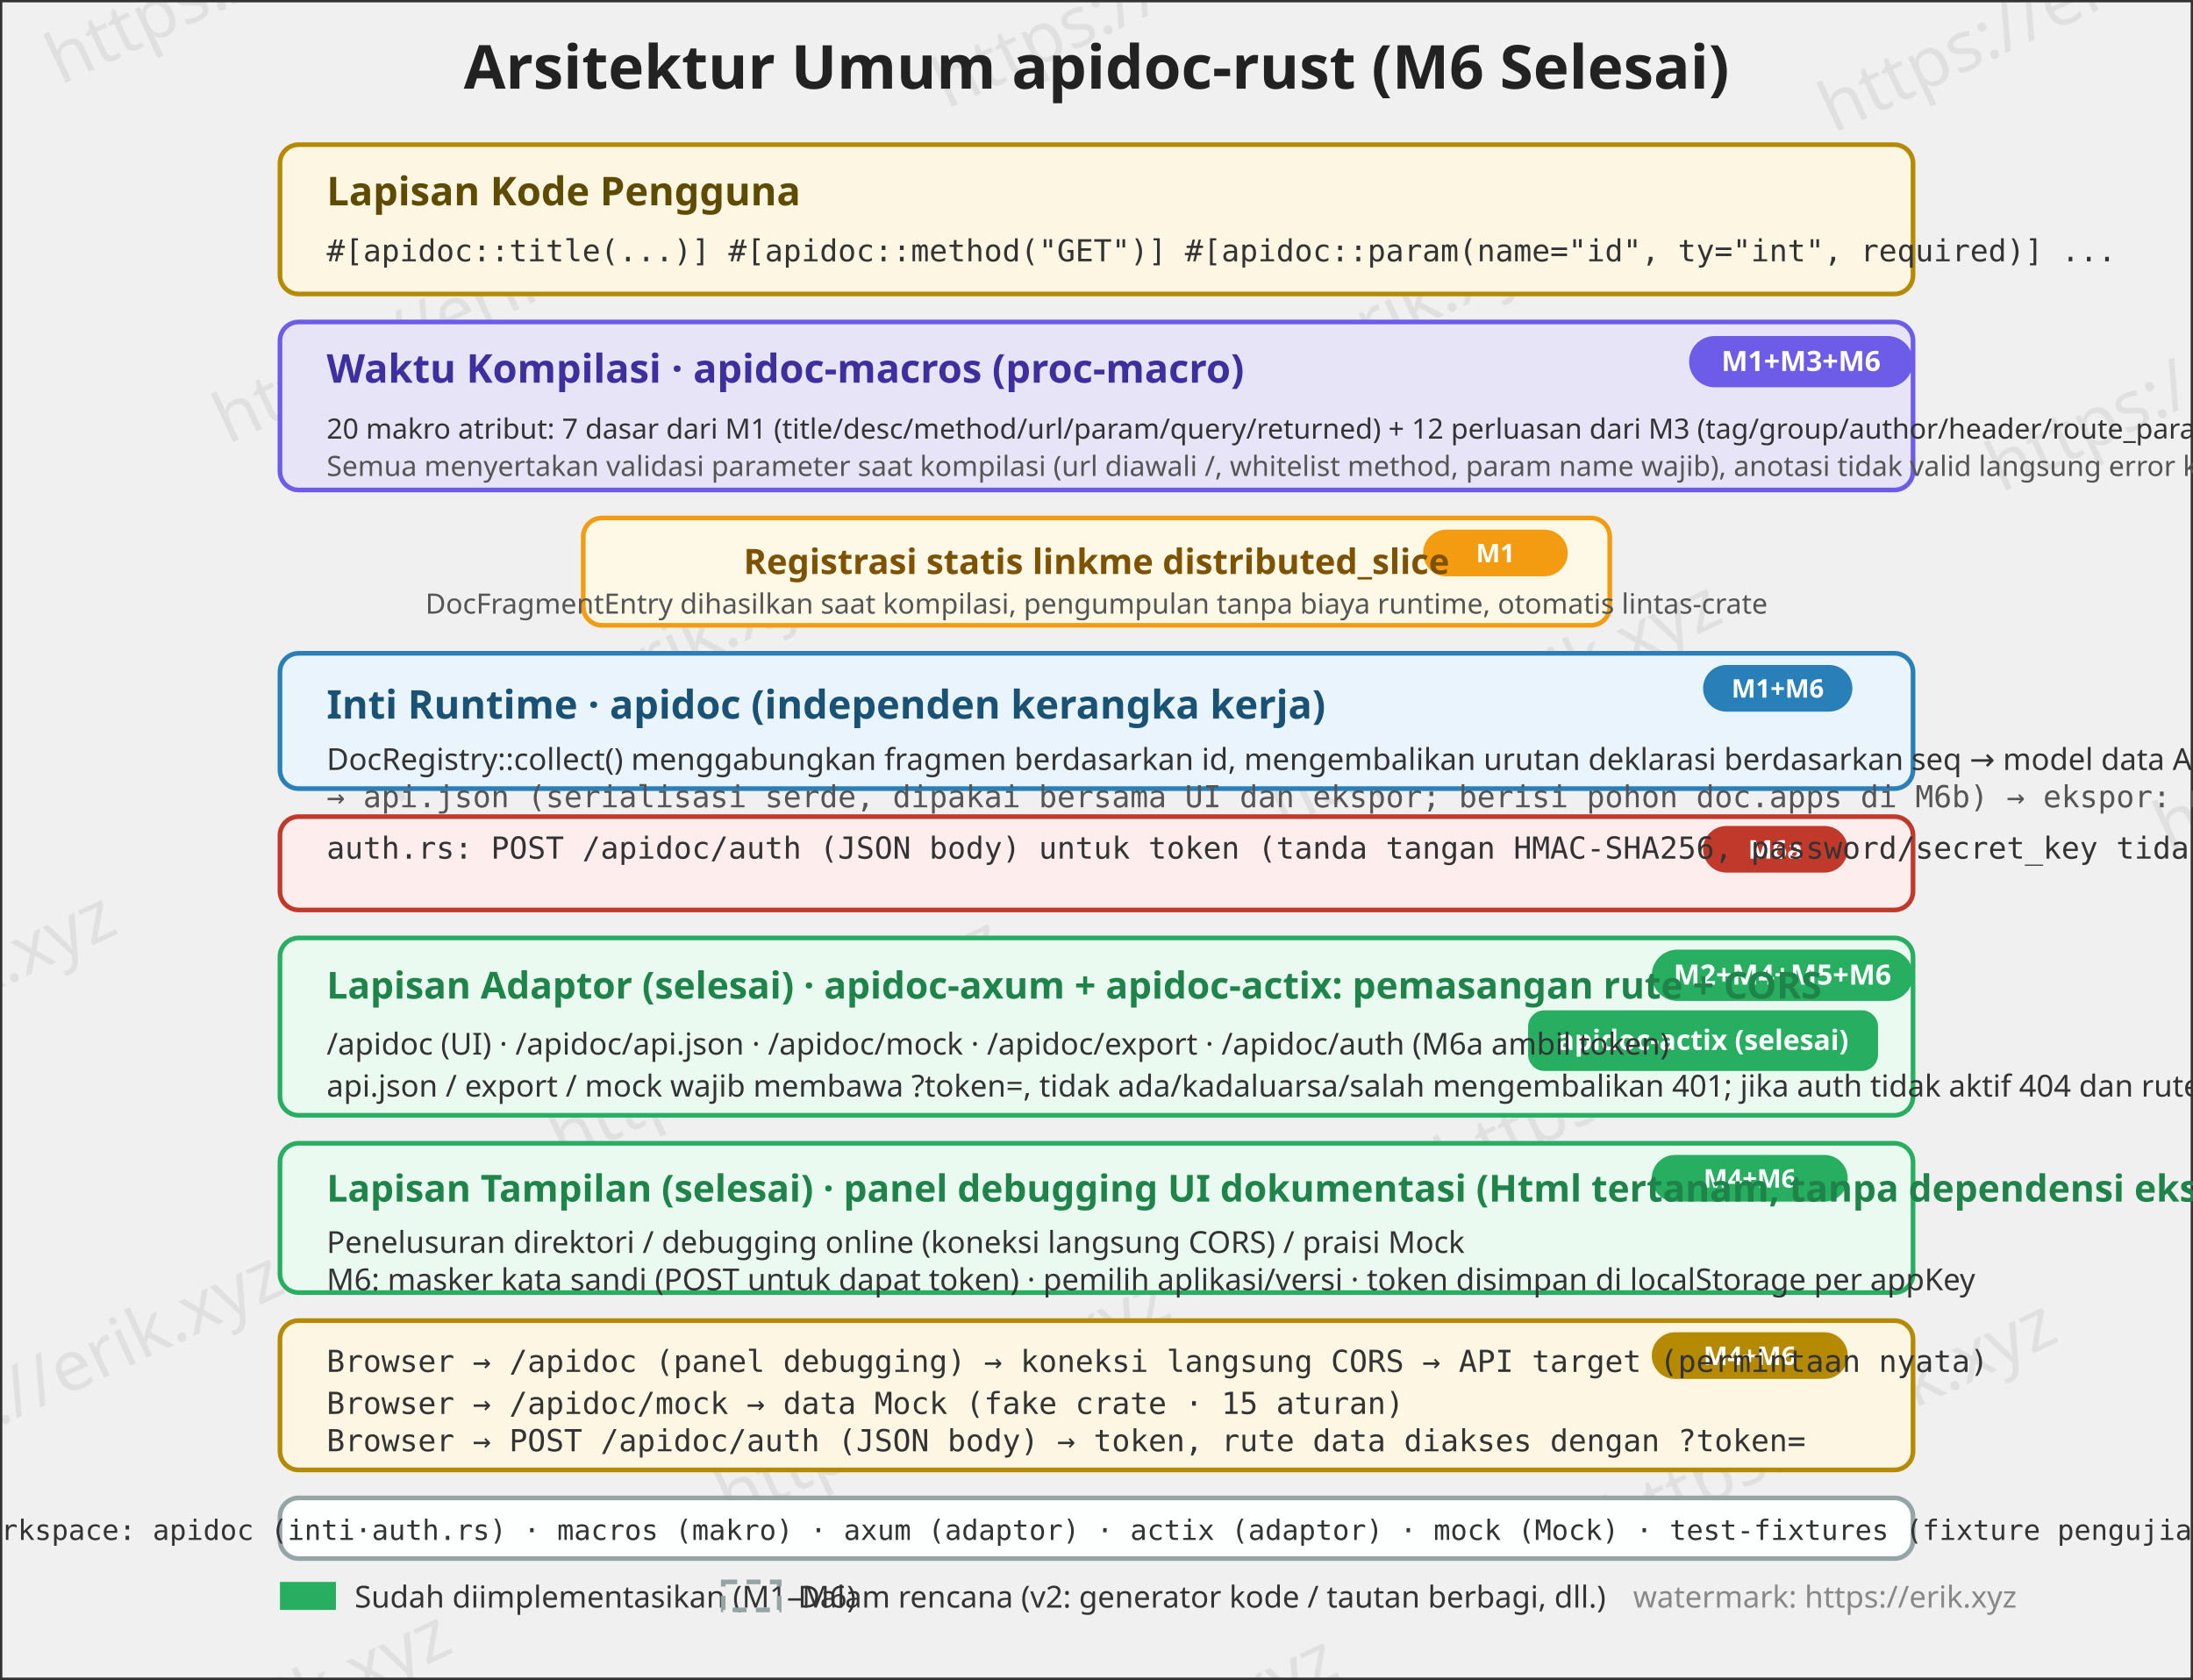
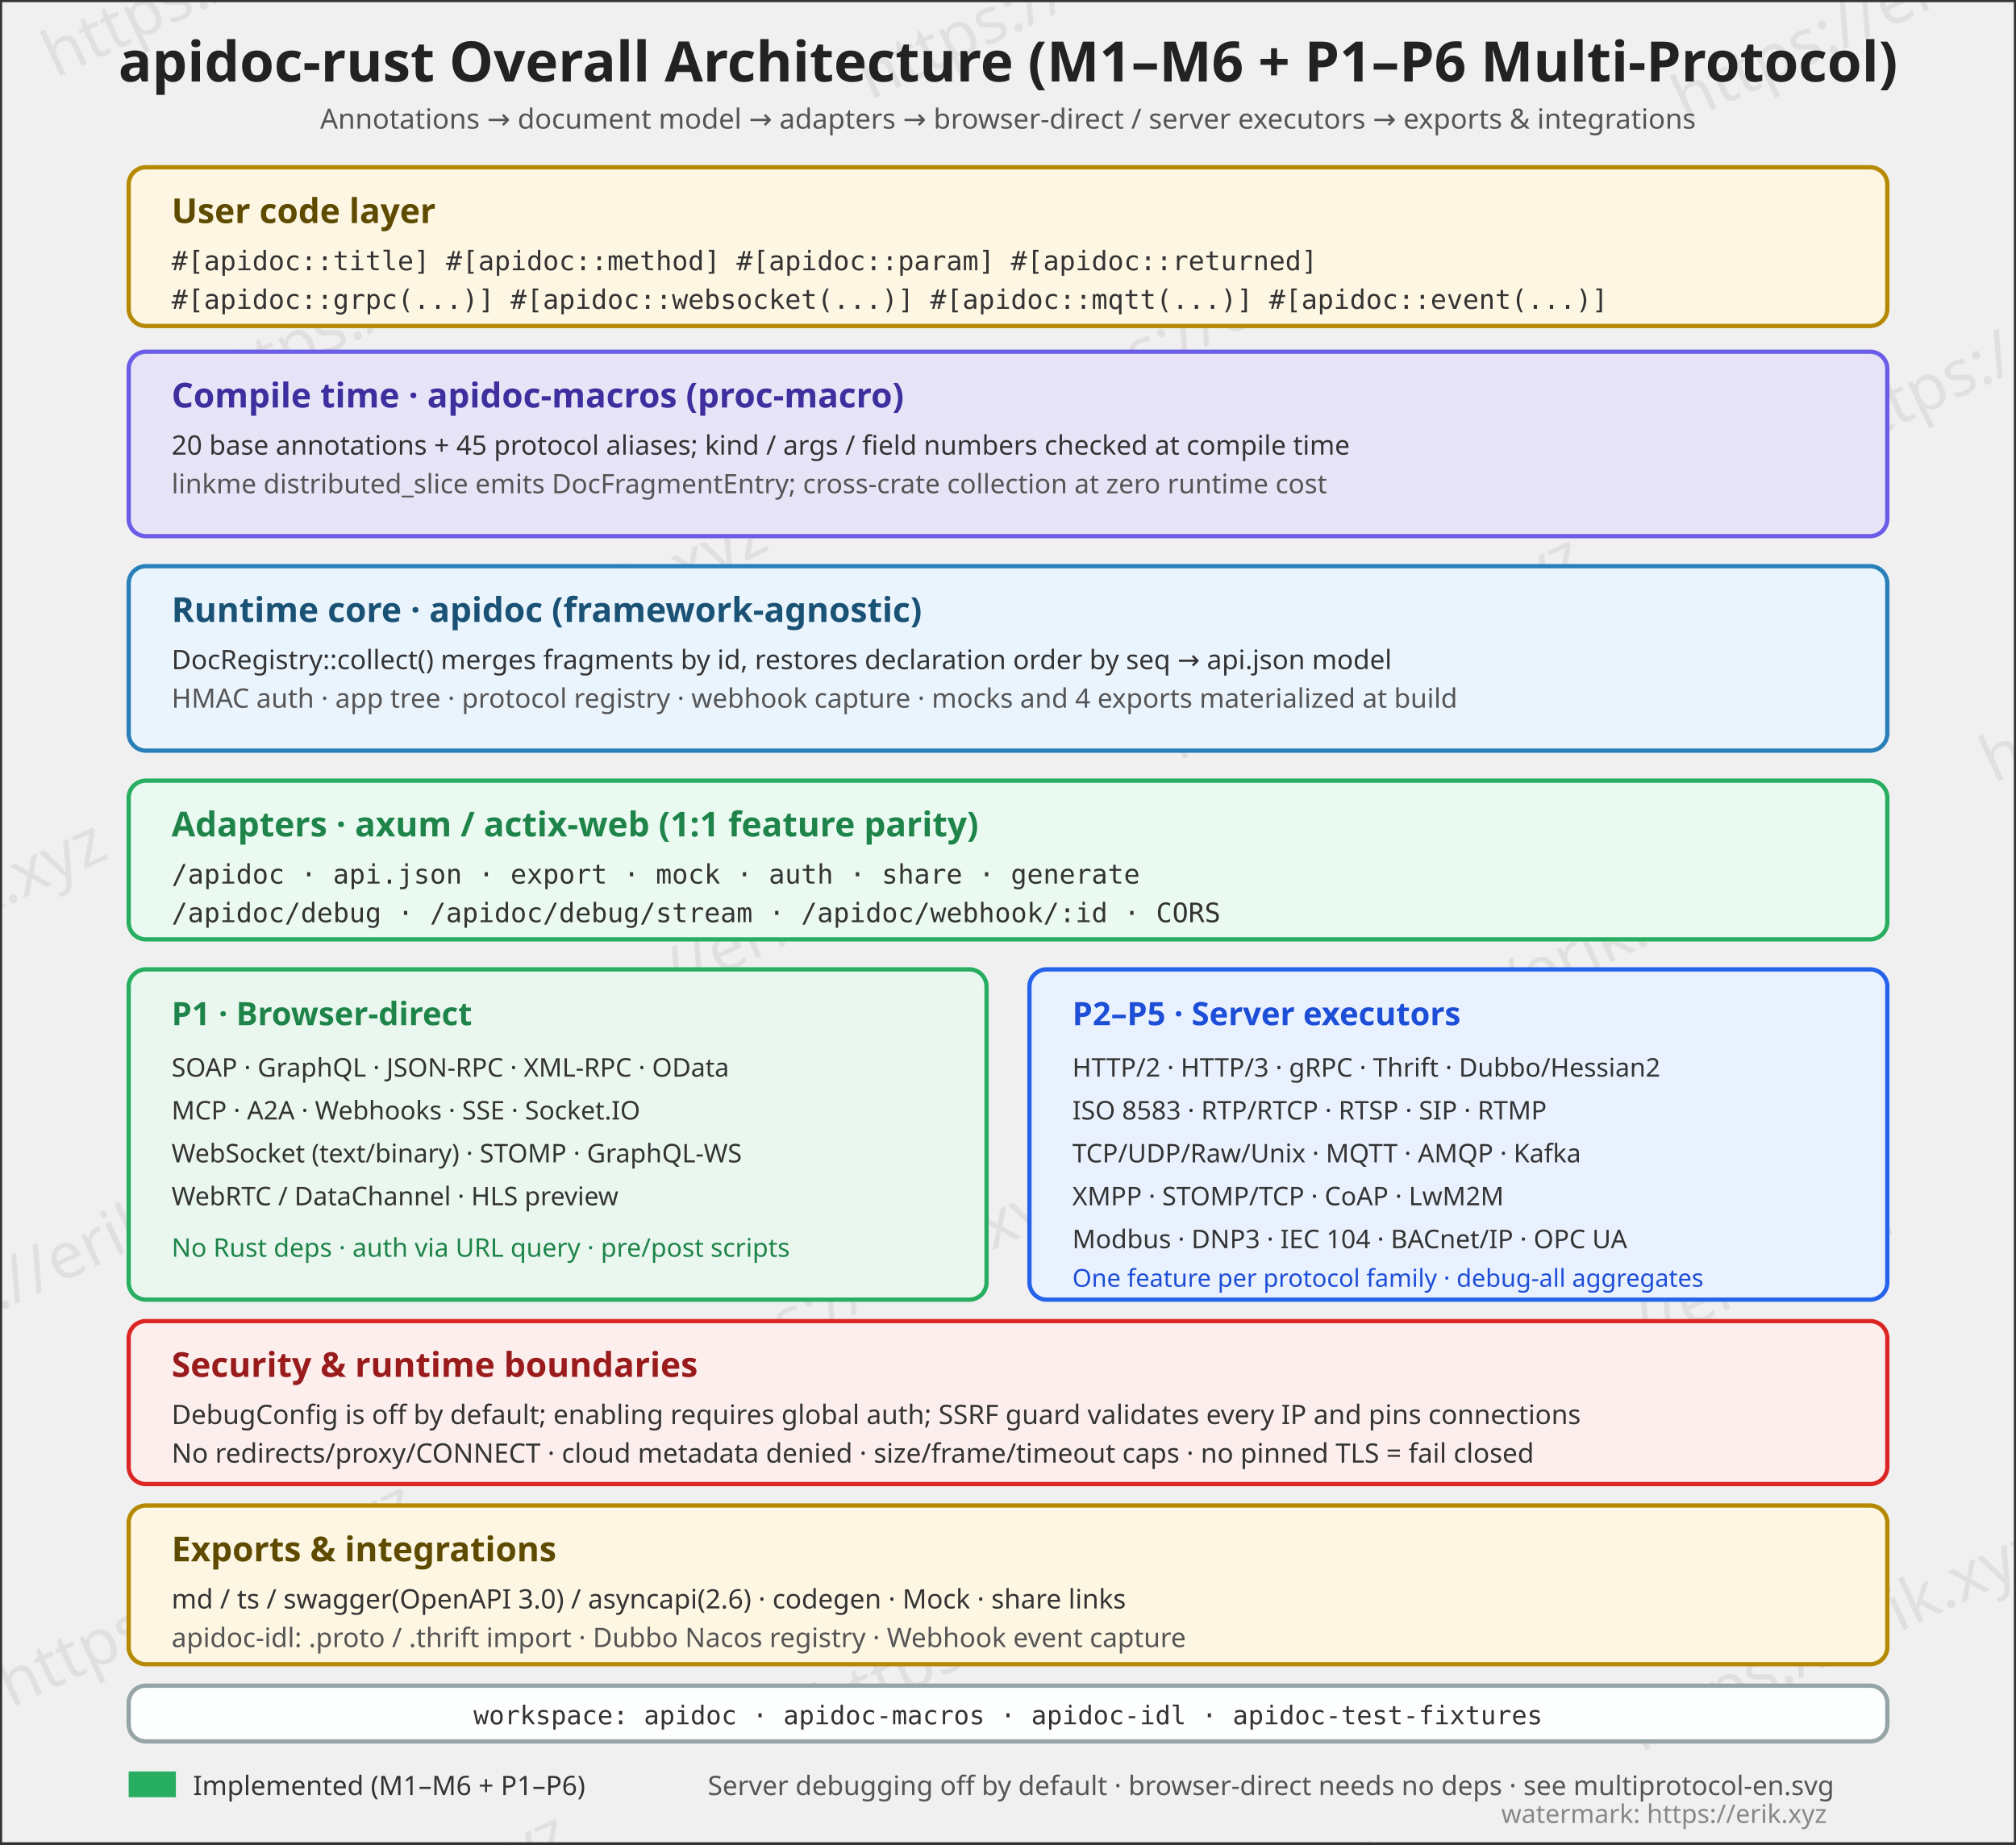
- <svg xmlns="http://www.w3.org/2000/svg" viewBox="0 0 940 720" font-family="sans-serif">
+ <svg xmlns="http://www.w3.org/2000/svg" viewBox="0 0 940 860" font-family="sans-serif">
  <defs>
    <pattern id="wm" width="340" height="170" patternUnits="userSpaceOnUse" patternTransform="rotate(-25)">
      <text x="8" y="44" font-size="30" fill="#888888" opacity="0.15">https://erik.xyz</text>
    </pattern>
  </defs>
-   <rect width="940" height="720" fill="url(#wm)" />
-   <rect x="0" y="0" width="940" height="720" fill="none" stroke="#333" stroke-width="2" />
-   <text x="470" y="38" text-anchor="middle" font-size="26" font-weight="bold" fill="#222">Arsitektur Umum apidoc-rust (M6 Selesai)</text>
-   <rect x="120" y="62" width="700" height="64" rx="8" fill="#fdf6e3" stroke="#b58900" stroke-width="2" />
-   <text x="140" y="88" font-size="17" font-weight="bold" fill="#5f4b00">Lapisan Kode Pengguna</text>
-   <text x="140" y="112" font-size="13" fill="#333" font-family="monospace">#[apidoc::title(...)]  #[apidoc::method("GET")]  #[apidoc::param(name="id", ty="int", required)] ...</text>
-   <rect x="120" y="138" width="700" height="72" rx="8" fill="#e8e4f8" stroke="#6c5ce7" stroke-width="2" />
-   <rect x="724" y="144" width="96" height="22" rx="11" fill="#6c5ce7" />
-   <text x="772" y="159" text-anchor="middle" font-size="12" fill="#fff" font-weight="bold">M1+M3+M6</text>
-   <text x="140" y="164" font-size="17" font-weight="bold" fill="#3d2f9e">Waktu Kompilasi · apidoc-macros (proc-macro)</text>
-   <text x="140" y="188" font-size="12" fill="#333">20 makro atribut: 7 dasar dari M1 (title/desc/method/url/param/query/returned) + 12 perluasan dari M3 (tag/group/author/header/route_param/response_status/success/error/not_debug/md/sort/ref) + pemasangan app M6</text>
-   <text x="140" y="204" font-size="12" fill="#555">Semua menyertakan validasi parameter saat kompilasi (url diawali /, whitelist method, param name wajib), anotasi tidak valid langsung error kompilasi</text>
-   <rect x="250" y="222" width="440" height="46" rx="8" fill="#fef9e7" stroke="#f39c12" stroke-width="2" />
-   <rect x="610" y="227" width="62" height="20" rx="10" fill="#f39c12" />
-   <text x="641" y="241" text-anchor="middle" font-size="11" fill="#fff" font-weight="bold">M1</text>
-   <text x="470" y="246" text-anchor="middle" font-size="15" font-weight="bold" fill="#7d5200">Registrasi statis linkme distributed_slice</text>
-   <text x="470" y="263" text-anchor="middle" font-size="12" fill="#555">DocFragmentEntry dihasilkan saat kompilasi, pengumpulan tanpa biaya runtime, otomatis lintas-crate</text>
-   <rect x="120" y="280" width="700" height="58" rx="8" fill="#eaf4fd" stroke="#2980b9" stroke-width="2" />
-   <rect x="730" y="285" width="64" height="20" rx="10" fill="#2980b9" />
-   <text x="762" y="299" text-anchor="middle" font-size="11" fill="#fff" font-weight="bold">M1+M6</text>
-   <text x="140" y="308" font-size="17" font-weight="bold" fill="#1a5276">Inti Runtime · apidoc (independen kerangka kerja)</text>
-   <text x="140" y="330" font-size="13" fill="#333">DocRegistry::collect() menggabungkan fragmen berdasarkan id, mengembalikan urutan deklarasi berdasarkan seq → model data ApiDoc</text>
-   <text x="140" y="346" font-size="13" fill="#555" font-family="monospace">→ api.json (serialisasi serde, dipakai bersama UI dan ekspor; berisi pohon doc.apps di M6b) → ekspor: md / ts / swagger (OpenAPI3)</text>
-   <rect x="120" y="350" width="700" height="40" rx="8" fill="#fdedec" stroke="#c0392b" stroke-width="2" />
-   <rect x="730" y="354" width="62" height="20" rx="10" fill="#c0392b" />
-   <text x="761" y="368" text-anchor="middle" font-size="11" fill="#fff" font-weight="bold">M6a</text>
-   <text x="140" y="368" font-size="13" fill="#333" font-family="monospace">auth.rs: POST /apidoc/auth (JSON body) untuk token (tanda tangan HMAC-SHA256, password/secret_key tidak pernah diserialisasi)</text>
-   <rect x="120" y="402" width="700" height="76" rx="8" fill="#eafaf1" stroke="#27ae60" stroke-width="2" />
-   <rect x="708" y="407" width="112" height="22" rx="11" fill="#27ae60" />
-   <text x="764" y="422" text-anchor="middle" font-size="12" fill="#fff" font-weight="bold">M2+M4+M5+M6</text>
-   <text x="140" y="428" font-size="16" font-weight="bold" fill="#1e8449">Lapisan Adaptor (selesai) · apidoc-axum + apidoc-actix: pemasangan rute + CORS</text>
-   <rect x="656" y="434" width="148" height="24" rx="6" fill="#27ae60" stroke="#27ae60" stroke-width="2" />
-   <text x="730" y="450" text-anchor="middle" font-size="12" fill="#fff" font-weight="bold">apidoc-actix (selesai)</text>
-   <text x="140" y="452" font-size="13" fill="#333">/apidoc (UI) · /apidoc/api.json · /apidoc/mock · /apidoc/export · /apidoc/auth (M6a ambil token)</text>
-   <text x="140" y="470" font-size="13" fill="#333">api.json / export / mock wajib membawa ?token=, tidak ada/kadaluarsa/salah mengembalikan 401; jika auth tidak aktif 404 dan rute data langsung terbuka</text>
-   <rect x="120" y="490" width="700" height="64" rx="8" fill="#eafaf1" stroke="#27ae60" stroke-width="2" />
-   <rect x="708" y="495" width="84" height="20" rx="10" fill="#27ae60" />
-   <text x="750" y="509" text-anchor="middle" font-size="11" fill="#fff" font-weight="bold">M4+M6</text>
-   <text x="140" y="515" font-size="16" font-weight="bold" fill="#1e8449">Lapisan Tampilan (selesai) · panel debugging UI dokumentasi (Html tertanam, tanpa dependensi eksternal)</text>
-   <text x="140" y="537" font-size="13" fill="#333">Penelusuran direktori / debugging online (koneksi langsung CORS) / praisi Mock</text>
-   <text x="140" y="553" font-size="13" fill="#333">M6: masker kata sandi (POST untuk dapat token) · pemilih aplikasi/versi · token disimpan di localStorage per appKey</text>
-   <rect x="120" y="566" width="700" height="64" rx="8" fill="#fdf6e3" stroke="#b58900" stroke-width="2" />
-   <rect x="708" y="571" width="84" height="20" rx="10" fill="#b58900" />
-   <text x="750" y="585" text-anchor="middle" font-size="11" fill="#fff" font-weight="bold">M4+M6</text>
-   <text x="140" y="588" font-size="13" fill="#333" font-family="monospace">Browser → /apidoc (panel debugging) → koneksi langsung CORS → API target (permintaan nyata)</text>
-   <text x="140" y="606" font-size="13" fill="#333" font-family="monospace">Browser → /apidoc/mock → data Mock (fake crate · 15 aturan)</text>
-   <text x="140" y="622" font-size="13" fill="#333" font-family="monospace">Browser → POST /apidoc/auth (JSON body) → token, rute data diakses dengan ?token=</text>
-   <rect x="120" y="642" width="700" height="26" rx="8" fill="#fdfefe" stroke="#95a5a6" stroke-width="2" />
-   <text x="470" y="660" text-anchor="middle" font-size="12" fill="#333" font-family="monospace">workspace: apidoc (inti·auth.rs) · macros (makro) · axum (adaptor) · actix (adaptor) · mock (Mock) · test-fixtures (fixture pengujian)</text>
-   <rect x="120" y="678" width="24" height="12" fill="#27ae60" />
-   <text x="152" y="689" font-size="13" fill="#333">Sudah diimplementasikan (M1–M6)</text>
-   <rect x="310" y="678" width="24" height="12" fill="none" stroke="#95a5a6" stroke-width="2" stroke-dasharray="6 4" />
-   <text x="342" y="689" font-size="13" fill="#333">Dalam rencana (v2: generator kode / tautan berbagi, dll.)</text>
-   <text x="700" y="689" font-size="13" fill="#888">watermark: https://erik.xyz</text>
+   <rect width="940" height="860" fill="url(#wm)" />
+   <rect x="0" y="0" width="940" height="860" fill="none" stroke="#333" stroke-width="2" />
+   <text x="470" y="38" text-anchor="middle" font-size="26" font-weight="bold" fill="#222">apidoc-rust Overall Architecture (M1–M6 + P1–P6 Multi-Protocol)</text>
+   <text x="470" y="60" text-anchor="middle" font-size="13" fill="#555">Annotations → document model → adapters → browser-direct / server executors → exports &amp; integrations</text>
+   <rect x="60" y="78" width="820" height="74" rx="8" fill="#fdf6e3" stroke="#b58900" stroke-width="2" />
+   <text x="80" y="104" font-size="16" font-weight="bold" fill="#5f4b00">User code layer</text>
+   <text x="80" y="126" font-size="12.5" fill="#333" font-family="monospace">#[apidoc::title] #[apidoc::method] #[apidoc::param] #[apidoc::returned]</text>
+   <text x="80" y="144" font-size="12.5" fill="#333" font-family="monospace">#[apidoc::grpc(...)] #[apidoc::websocket(...)] #[apidoc::mqtt(...)] #[apidoc::event(...)]</text>
+   <rect x="60" y="164" width="820" height="86" rx="8" fill="#e8e4f8" stroke="#6c5ce7" stroke-width="2" />
+   <text x="80" y="190" font-size="16" font-weight="bold" fill="#3d2f9e">Compile time · apidoc-macros (proc-macro)</text>
+   <text x="80" y="212" font-size="12.5" fill="#333">20 base annotations + 45 protocol aliases; kind / args / field numbers checked at compile time</text>
+   <text x="80" y="230" font-size="12.5" fill="#555">linkme distributed_slice emits DocFragmentEntry; cross-crate collection at zero runtime cost</text>
+   <rect x="60" y="264" width="820" height="86" rx="8" fill="#eaf4fd" stroke="#2980b9" stroke-width="2" />
+   <text x="80" y="290" font-size="16" font-weight="bold" fill="#1a5276">Runtime core · apidoc (framework-agnostic)</text>
+   <text x="80" y="312" font-size="12.5" fill="#333">DocRegistry::collect() merges fragments by id, restores declaration order by seq → api.json model</text>
+   <text x="80" y="330" font-size="12.5" fill="#555">HMAC auth · app tree · protocol registry · webhook capture · mocks and 4 exports materialized at build</text>
+   <rect x="60" y="364" width="820" height="74" rx="8" fill="#eafaf1" stroke="#27ae60" stroke-width="2" />
+   <text x="80" y="390" font-size="16" font-weight="bold" fill="#1e8449">Adapters · axum / actix-web (1:1 feature parity)</text>
+   <text x="80" y="412" font-size="12.5" fill="#333" font-family="monospace">/apidoc · api.json · export · mock · auth · share · generate</text>
+   <text x="80" y="430" font-size="12.5" fill="#333" font-family="monospace">/apidoc/debug · /apidoc/debug/stream · /apidoc/webhook/:id · CORS</text>
+   <rect x="60" y="452" width="400" height="154" rx="8" fill="#eaf7ef" stroke="#27ae60" stroke-width="2" />
+   <text x="80" y="478" font-size="15" font-weight="bold" fill="#1e8449">P1 · Browser-direct</text>
+   <text x="80" y="502" font-size="12" fill="#333">SOAP · GraphQL · JSON-RPC · XML-RPC · OData</text>
+   <text x="80" y="522" font-size="12" fill="#333">MCP · A2A · Webhooks · SSE · Socket.IO</text>
+   <text x="80" y="542" font-size="12" fill="#333">WebSocket (text/binary) · STOMP · GraphQL-WS</text>
+   <text x="80" y="562" font-size="12" fill="#333">WebRTC / DataChannel · HLS preview</text>
+   <text x="80" y="586" font-size="12" fill="#1e8449">No Rust deps · auth via URL query · pre/post scripts</text>
+   <rect x="480" y="452" width="400" height="154" rx="8" fill="#eaf1fe" stroke="#2563eb" stroke-width="2" />
+   <text x="500" y="478" font-size="15" font-weight="bold" fill="#1d4ed8">P2–P5 · Server executors</text>
+   <text x="500" y="502" font-size="12" fill="#333">HTTP/2 · HTTP/3 · gRPC · Thrift · Dubbo/Hessian2</text>
+   <text x="500" y="522" font-size="12" fill="#333">ISO 8583 · RTP/RTCP · RTSP · SIP · RTMP</text>
+   <text x="500" y="542" font-size="12" fill="#333">TCP/UDP/Raw/Unix · MQTT · AMQP · Kafka</text>
+   <text x="500" y="562" font-size="12" fill="#333">XMPP · STOMP/TCP · CoAP · LwM2M</text>
+   <text x="500" y="582" font-size="12" fill="#333">Modbus · DNP3 · IEC 104 · BACnet/IP · OPC UA</text>
+   <text x="500" y="600" font-size="11.5" fill="#1d4ed8">One feature per protocol family · debug-all aggregates</text>
+   <rect x="60" y="616" width="820" height="76" rx="8" fill="#fdeeee" stroke="#dc2626" stroke-width="2" />
+   <text x="80" y="642" font-size="16" font-weight="bold" fill="#991b1b">Security &amp; runtime boundaries</text>
+   <text x="80" y="664" font-size="12.5" fill="#333">DebugConfig is off by default; enabling requires global auth; SSRF guard validates every IP and pins connections</text>
+   <text x="80" y="682" font-size="12.5" fill="#333">No redirects/proxy/CONNECT · cloud metadata denied · size/frame/timeout caps · no pinned TLS = fail closed</text>
+   <rect x="60" y="702" width="820" height="74" rx="8" fill="#fdf6e3" stroke="#b58900" stroke-width="2" />
+   <text x="80" y="728" font-size="16" font-weight="bold" fill="#5f4b00">Exports &amp; integrations</text>
+   <text x="80" y="750" font-size="12.5" fill="#333">md / ts / swagger(OpenAPI 3.0) / asyncapi(2.6) · codegen · Mock · share links</text>
+   <text x="80" y="768" font-size="12.5" fill="#555">apidoc-idl: .proto / .thrift import · Dubbo Nacos registry · Webhook event capture</text>
+   <rect x="60" y="786" width="820" height="26" rx="8" fill="#fdfefe" stroke="#95a5a6" stroke-width="2" />
+   <text x="470" y="804" text-anchor="middle" font-size="12" fill="#333" font-family="monospace">workspace: apidoc · apidoc-macros · apidoc-idl · apidoc-test-fixtures</text>
+   <rect x="60" y="826" width="22" height="12" fill="#27ae60" />
+   <text x="90" y="837" font-size="12.5" fill="#333">Implemented (M1–M6 + P1–P6)</text>
+   <text x="330" y="837" font-size="12.5" fill="#555">Server debugging off by default · browser-direct needs no deps · see multiprotocol-en.svg</text>
+   <text x="700" y="850" font-size="12" fill="#888">watermark: https://erik.xyz</text>
</svg>
